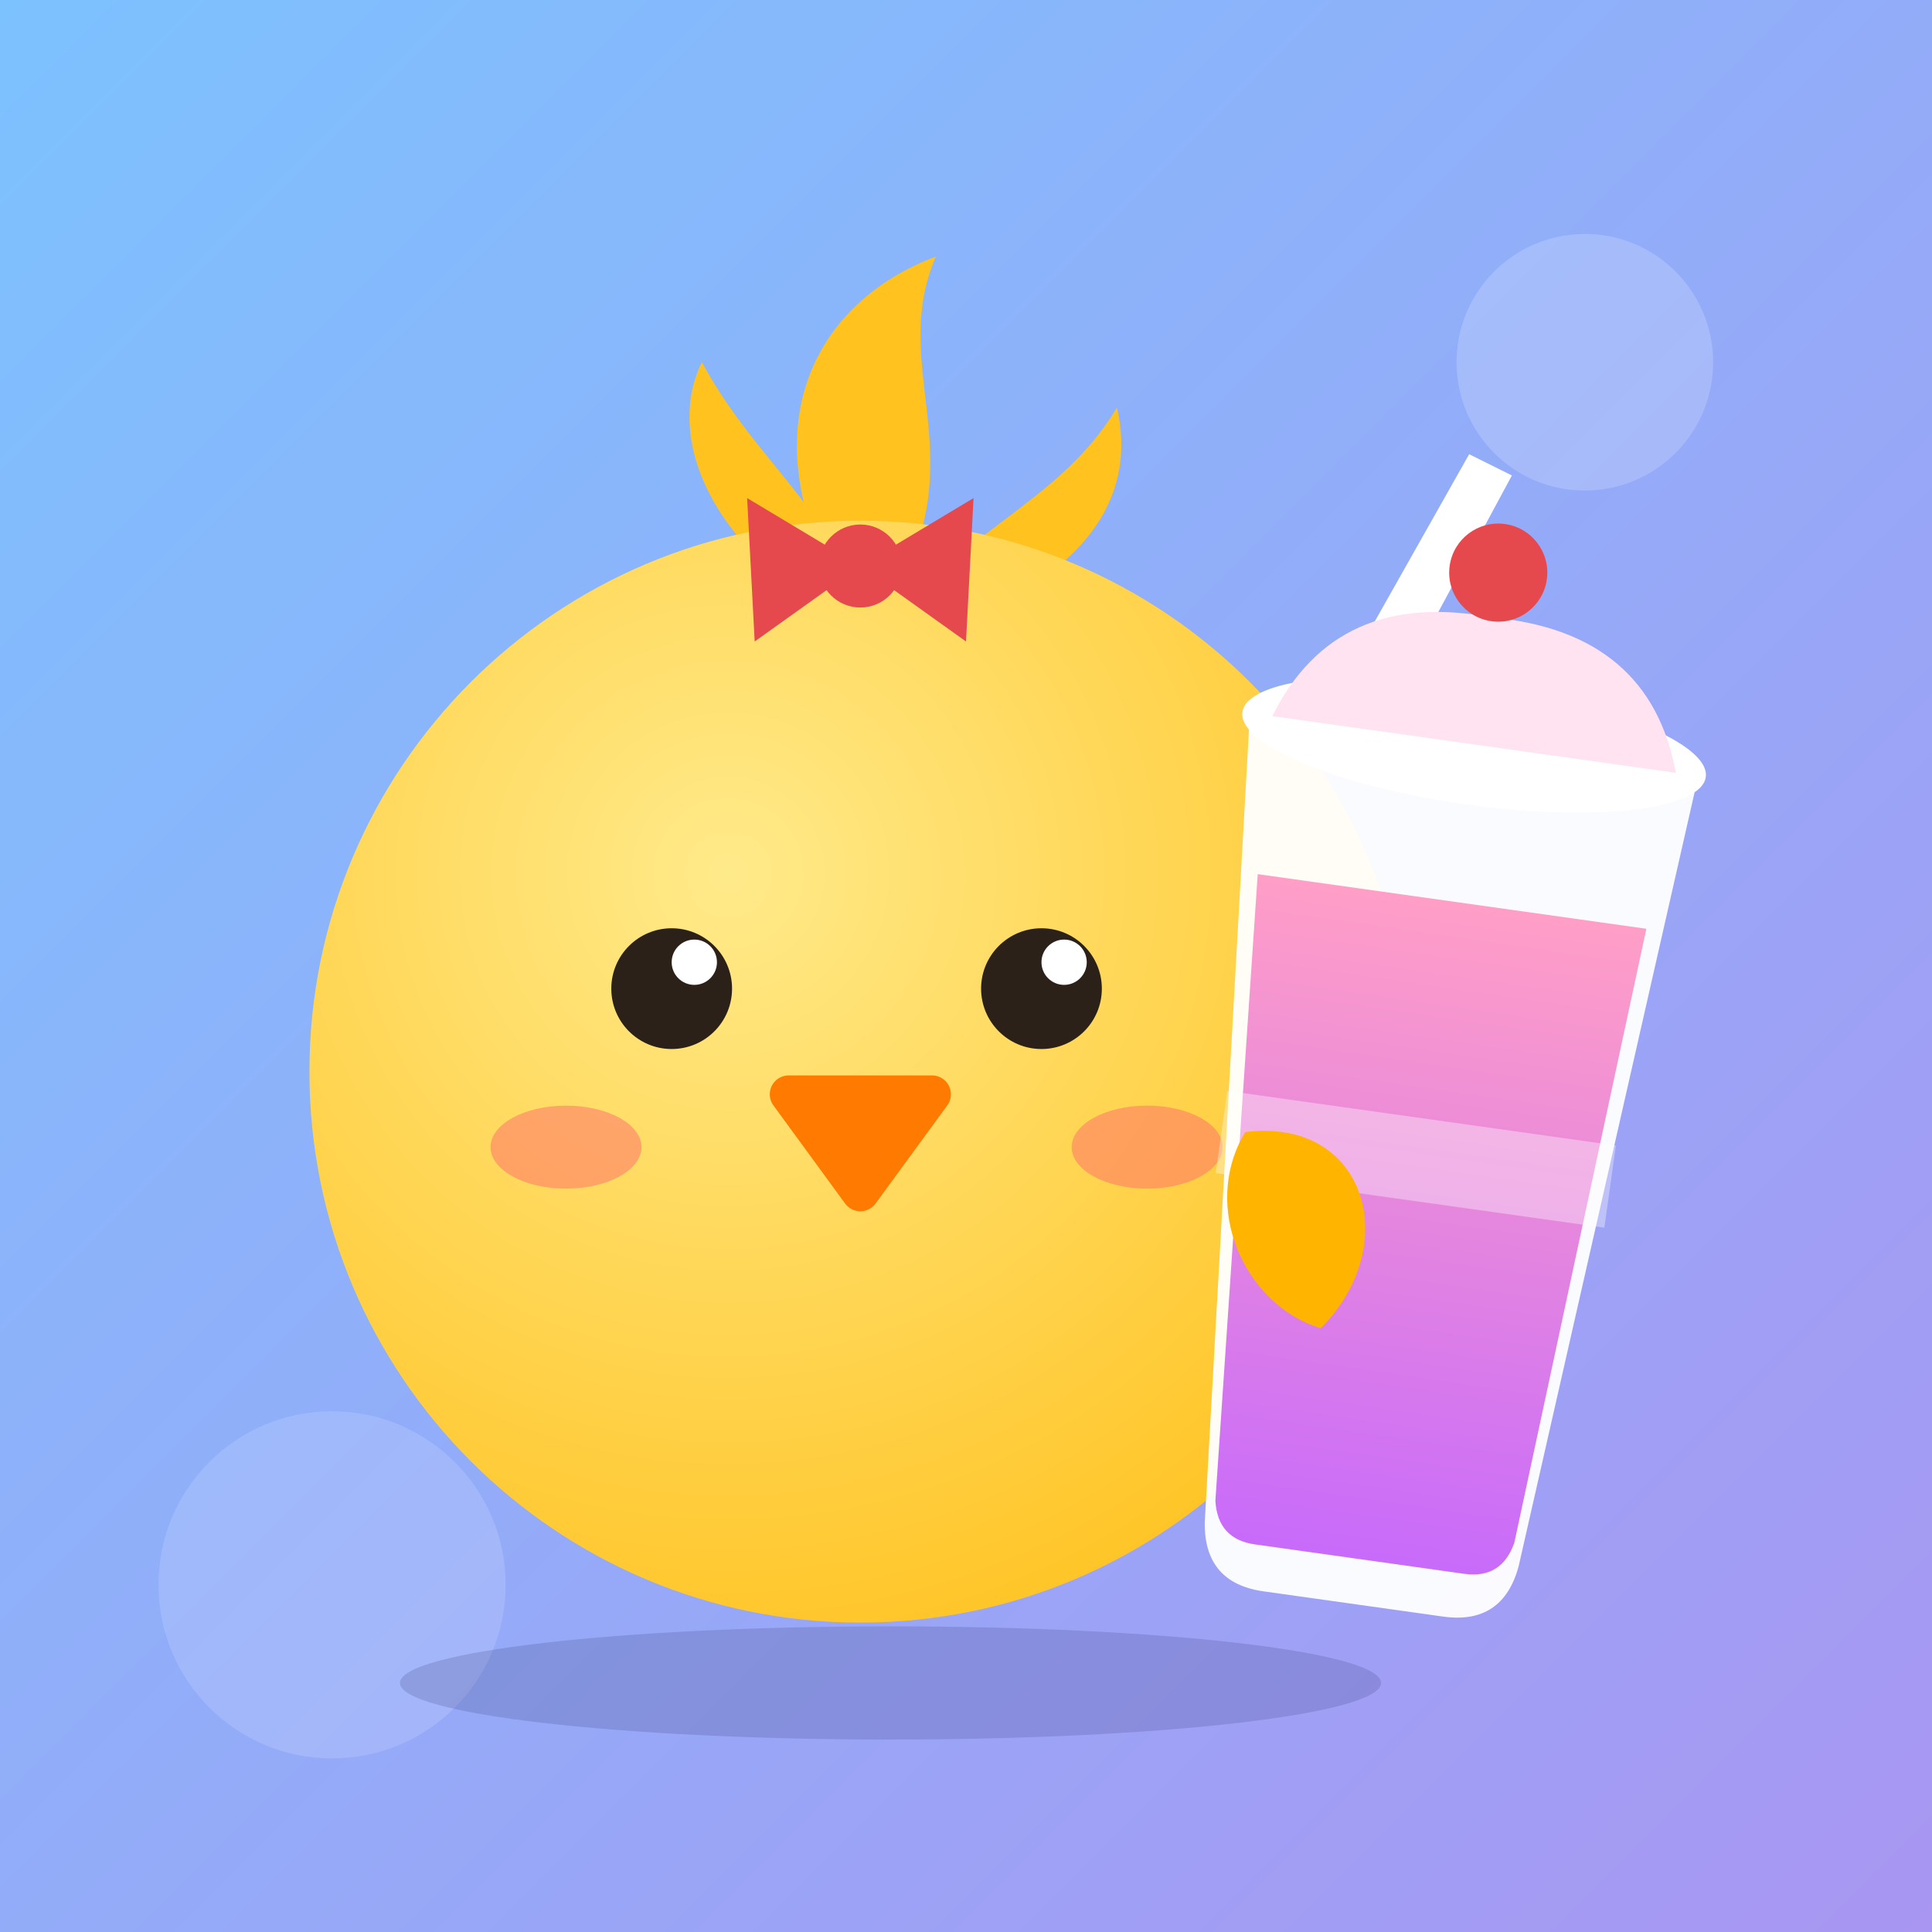
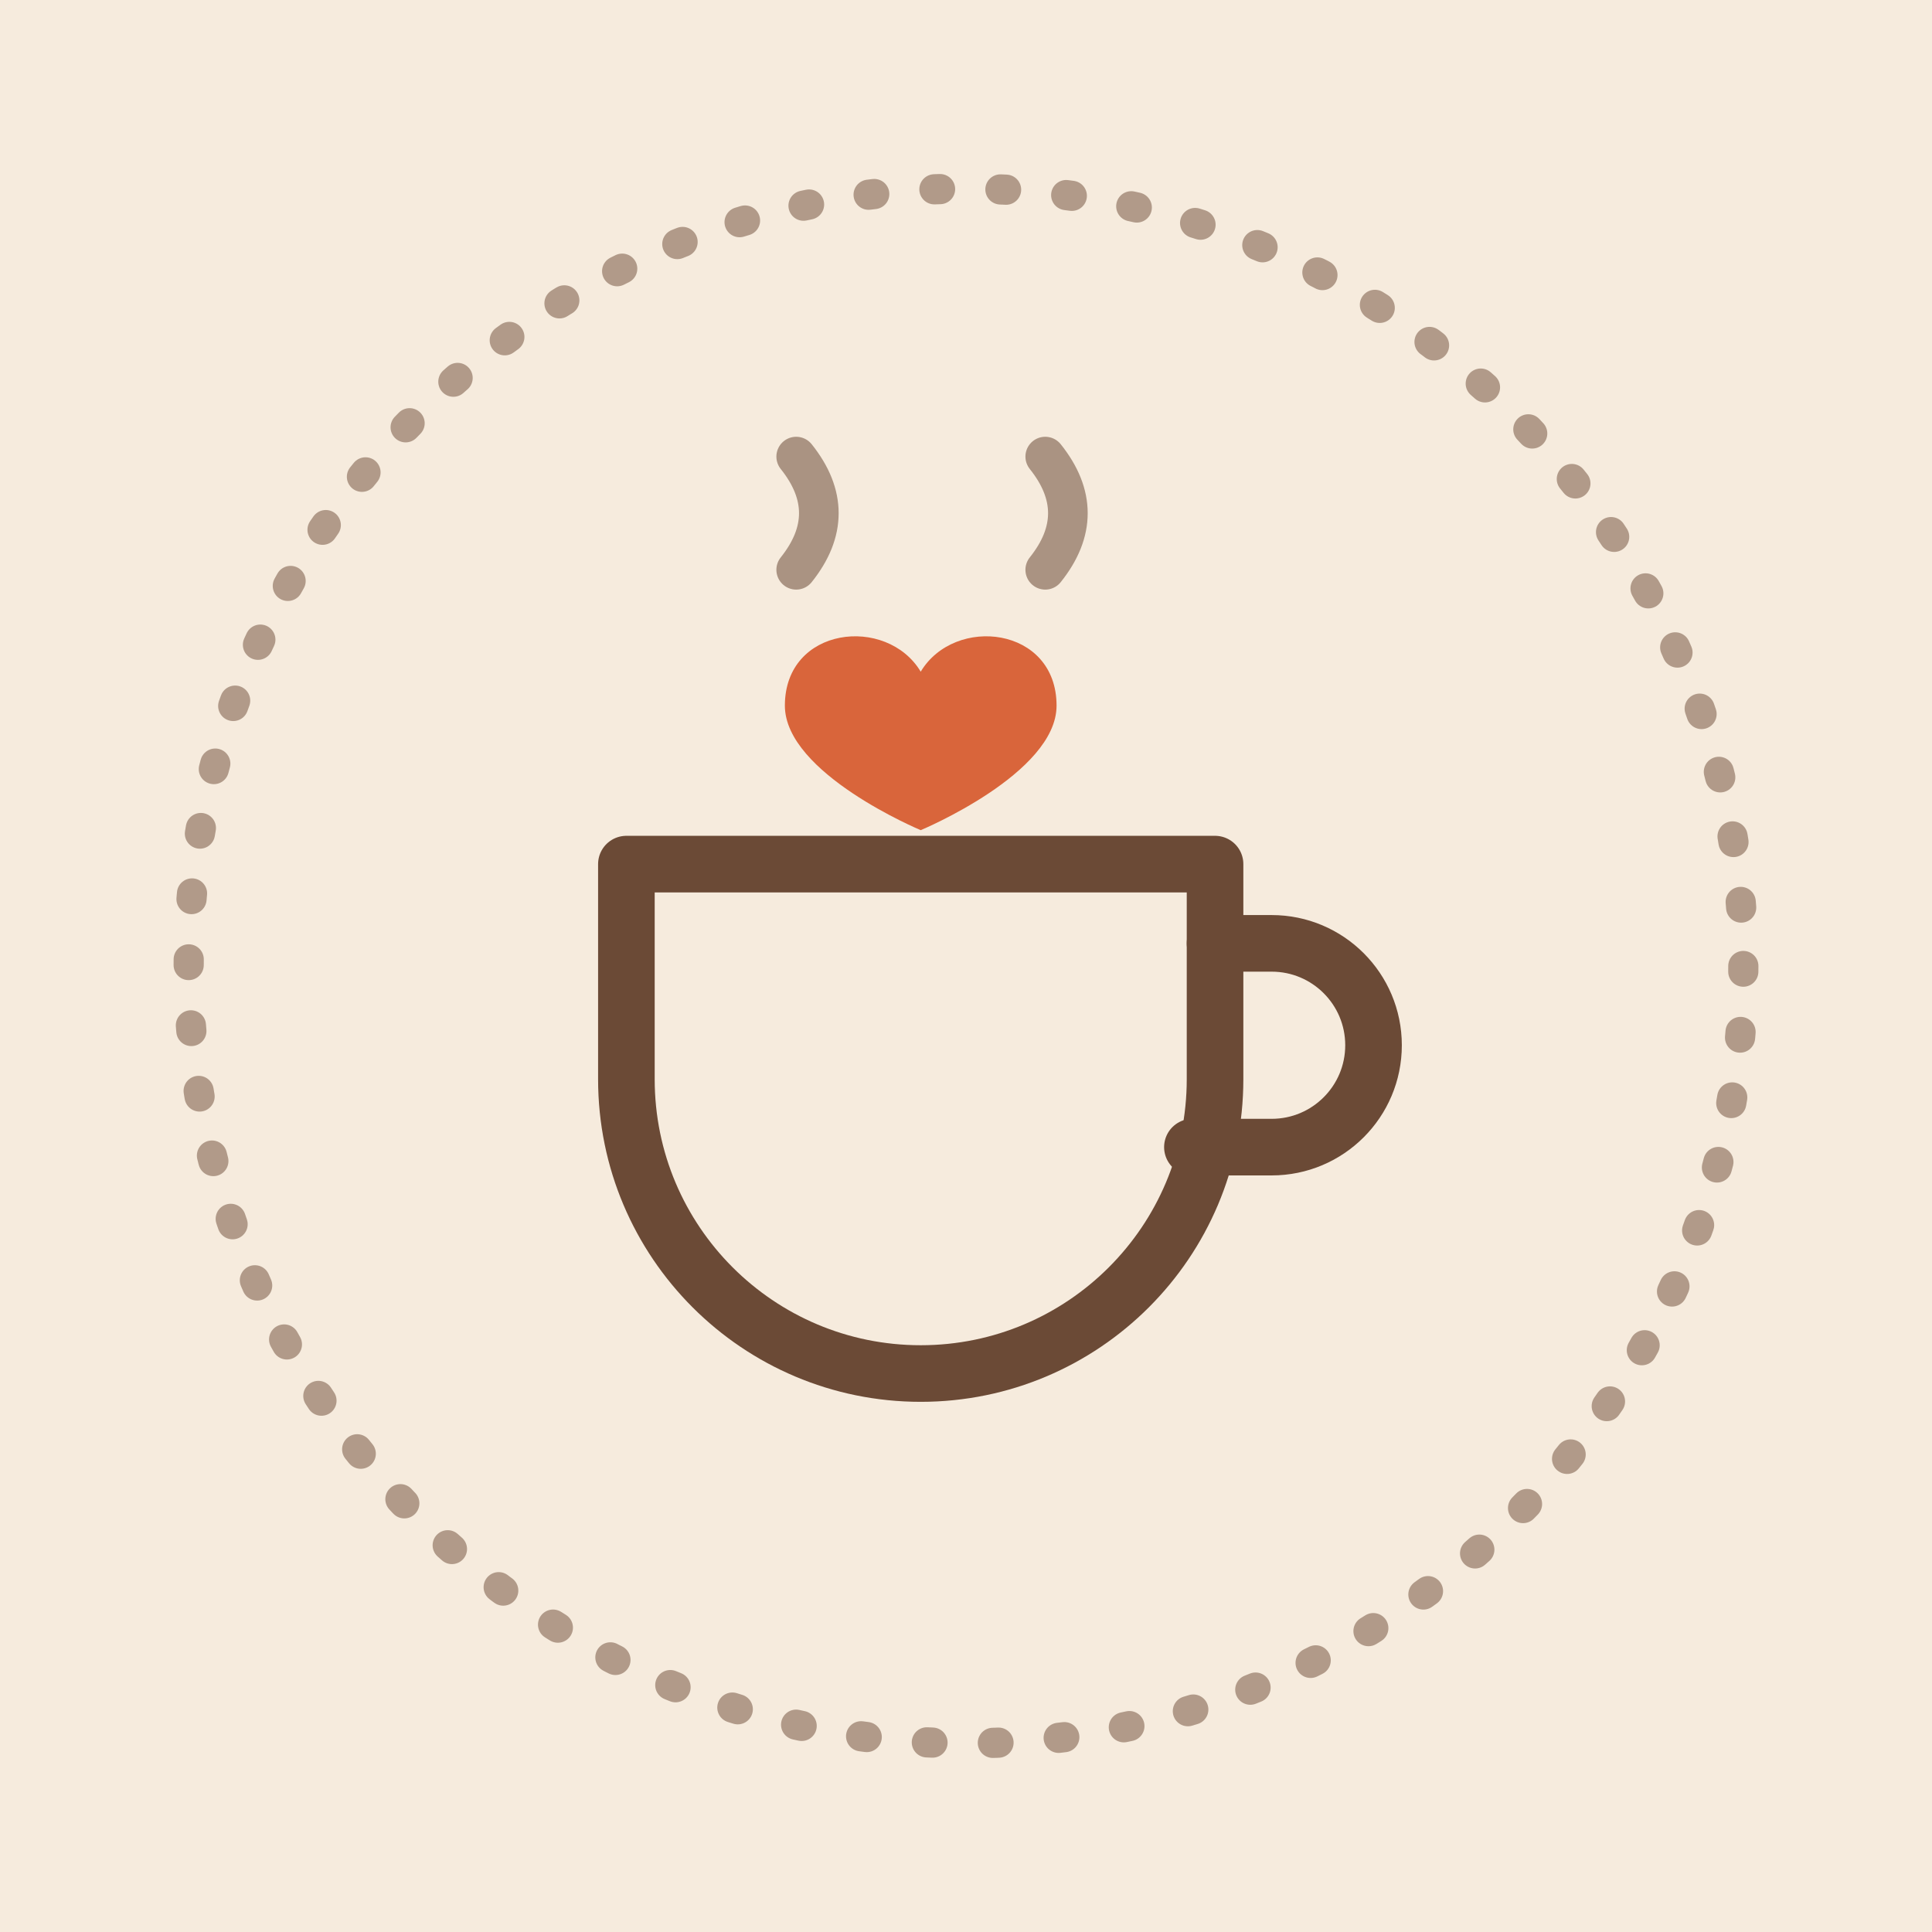
<svg xmlns="http://www.w3.org/2000/svg" viewBox="0 0 512 512">
-   <defs>
-     <linearGradient id="bg" x1="0" y1="0" x2="1" y2="1">
-       <stop offset="0" stop-color="#7CC2FF" />
-       <stop offset="1" stop-color="#A996F2" />
-     </linearGradient>
-     <radialGradient id="body" cx="0.38" cy="0.32" r="0.78">
-       <stop offset="0" stop-color="#FFEA8A" />
-       <stop offset="1" stop-color="#FFC21F" />
-     </radialGradient>
-     <linearGradient id="drink" x1="0" y1="0" x2="0" y2="1">
-       <stop offset="0" stop-color="#FF9EC7" />
-       <stop offset="1" stop-color="#C86BFA" />
-     </linearGradient>
-   </defs>
-   <rect width="512" height="512" fill="url(#bg)" />
-   <circle cx="420" cy="96" r="34" fill="#fff" opacity=".18" />
-   <circle cx="88" cy="420" r="46" fill="#fff" opacity=".14" />
-   <ellipse cx="236" cy="446" rx="130" ry="15" fill="#2B2A6B" opacity=".18" />
-   <g fill="#FFC21F">
-     <path d="M220 152 C200 112 216 80 248 68 C236 96 256 118 240 152 Z" />
-     <path d="M210 156 C184 136 178 112 186 96 C198 118 212 128 224 150 Z" />
-     <path d="M246 154 C266 136 284 128 296 108 C302 134 284 152 260 162 Z" />
+   <rect width="512" height="512" fill="#F6EBDD" />
+   <circle cx="256" cy="256" r="206" fill="none" stroke="#6B4A36" stroke-width="8" stroke-dasharray="1.5 16" stroke-linecap="round" opacity=".5" />
+   <g transform="translate(106,112) scale(1.5)" fill="none" stroke="#6B4A36" stroke-width="10" stroke-linejoin="round" stroke-linecap="round">
+     <path d="M40 78 h104 v38 a52 52 0 0 1 -52 52 a52 52 0 0 1 -52 -52 z" />
+     <path d="M144 92 h10 a18 18 0 0 1 0 36 h-14" />
+     <path d="M70 26 q8 -10 0 -20 M114 26 q8 -10 0 -20" stroke-width="7" opacity=".55" />
  </g>
-   <circle cx="228" cy="284" r="146" fill="url(#body)" />
-   <g fill="#E5484D">
-     <path d="M228 150 L198 132 L200 170 Z" />
-     <path d="M228 150 L258 132 L256 170 Z" />
-     <circle cx="228" cy="150" r="11" />
-   </g>
-   <circle cx="178" cy="262" r="16" fill="#2B2118" />
-   <circle cx="276" cy="262" r="16" fill="#2B2118" />
-   <circle cx="184" cy="255" r="6" fill="#fff" />
-   <circle cx="282" cy="255" r="6" fill="#fff" />
-   <ellipse cx="150" cy="304" rx="20" ry="11" fill="#FF6B6B" opacity=".5" />
-   <ellipse cx="304" cy="304" rx="20" ry="11" fill="#FF6B6B" opacity=".5" />
-   <path d="M209 290 L247 290 L228 316 Z" fill="#FF7A00" stroke="#FF7A00" stroke-width="10" stroke-linejoin="round" />
-   <g transform="rotate(8 372 330)">
-     <path d="M338 176 L360 120 L372 124 L352 178 Z" fill="#fff" />
-     <path d="M312 196 L432 196 L414 410 Q412 426 396 426 L348 426 Q332 426 330 410 Z" fill="#fff" opacity=".95" />
-     <path d="M320 238 L424 238 L412 404 Q410 414 400 414 L344 414 Q334 414 332 404 Z" fill="url(#drink)" />
-     <ellipse cx="372" cy="196" rx="62" ry="16" fill="#fff" />
-     <path d="M318 196 Q330 160 372 162 Q414 160 426 196 Z" fill="#FFE3F1" />
-     <circle cx="372" cy="150" r="13" fill="#E5484D" />
-     <rect x="320" y="296" width="104" height="22" fill="#fff" opacity=".35" />
-   </g>
-   <path d="M330 300 C362 296 372 330 350 352 C330 346 318 320 330 300 Z" fill="#FFB400" />
+   <path transform="translate(106,112) scale(1.5) translate(0,-26)" d="M92 70 c-6 -10 -24 -8 -24 6 c0 12 24 22 24 22 c0 0 24 -10 24 -22 c0 -14 -18 -16 -24 -6 z" fill="#D9653B" />
</svg>
